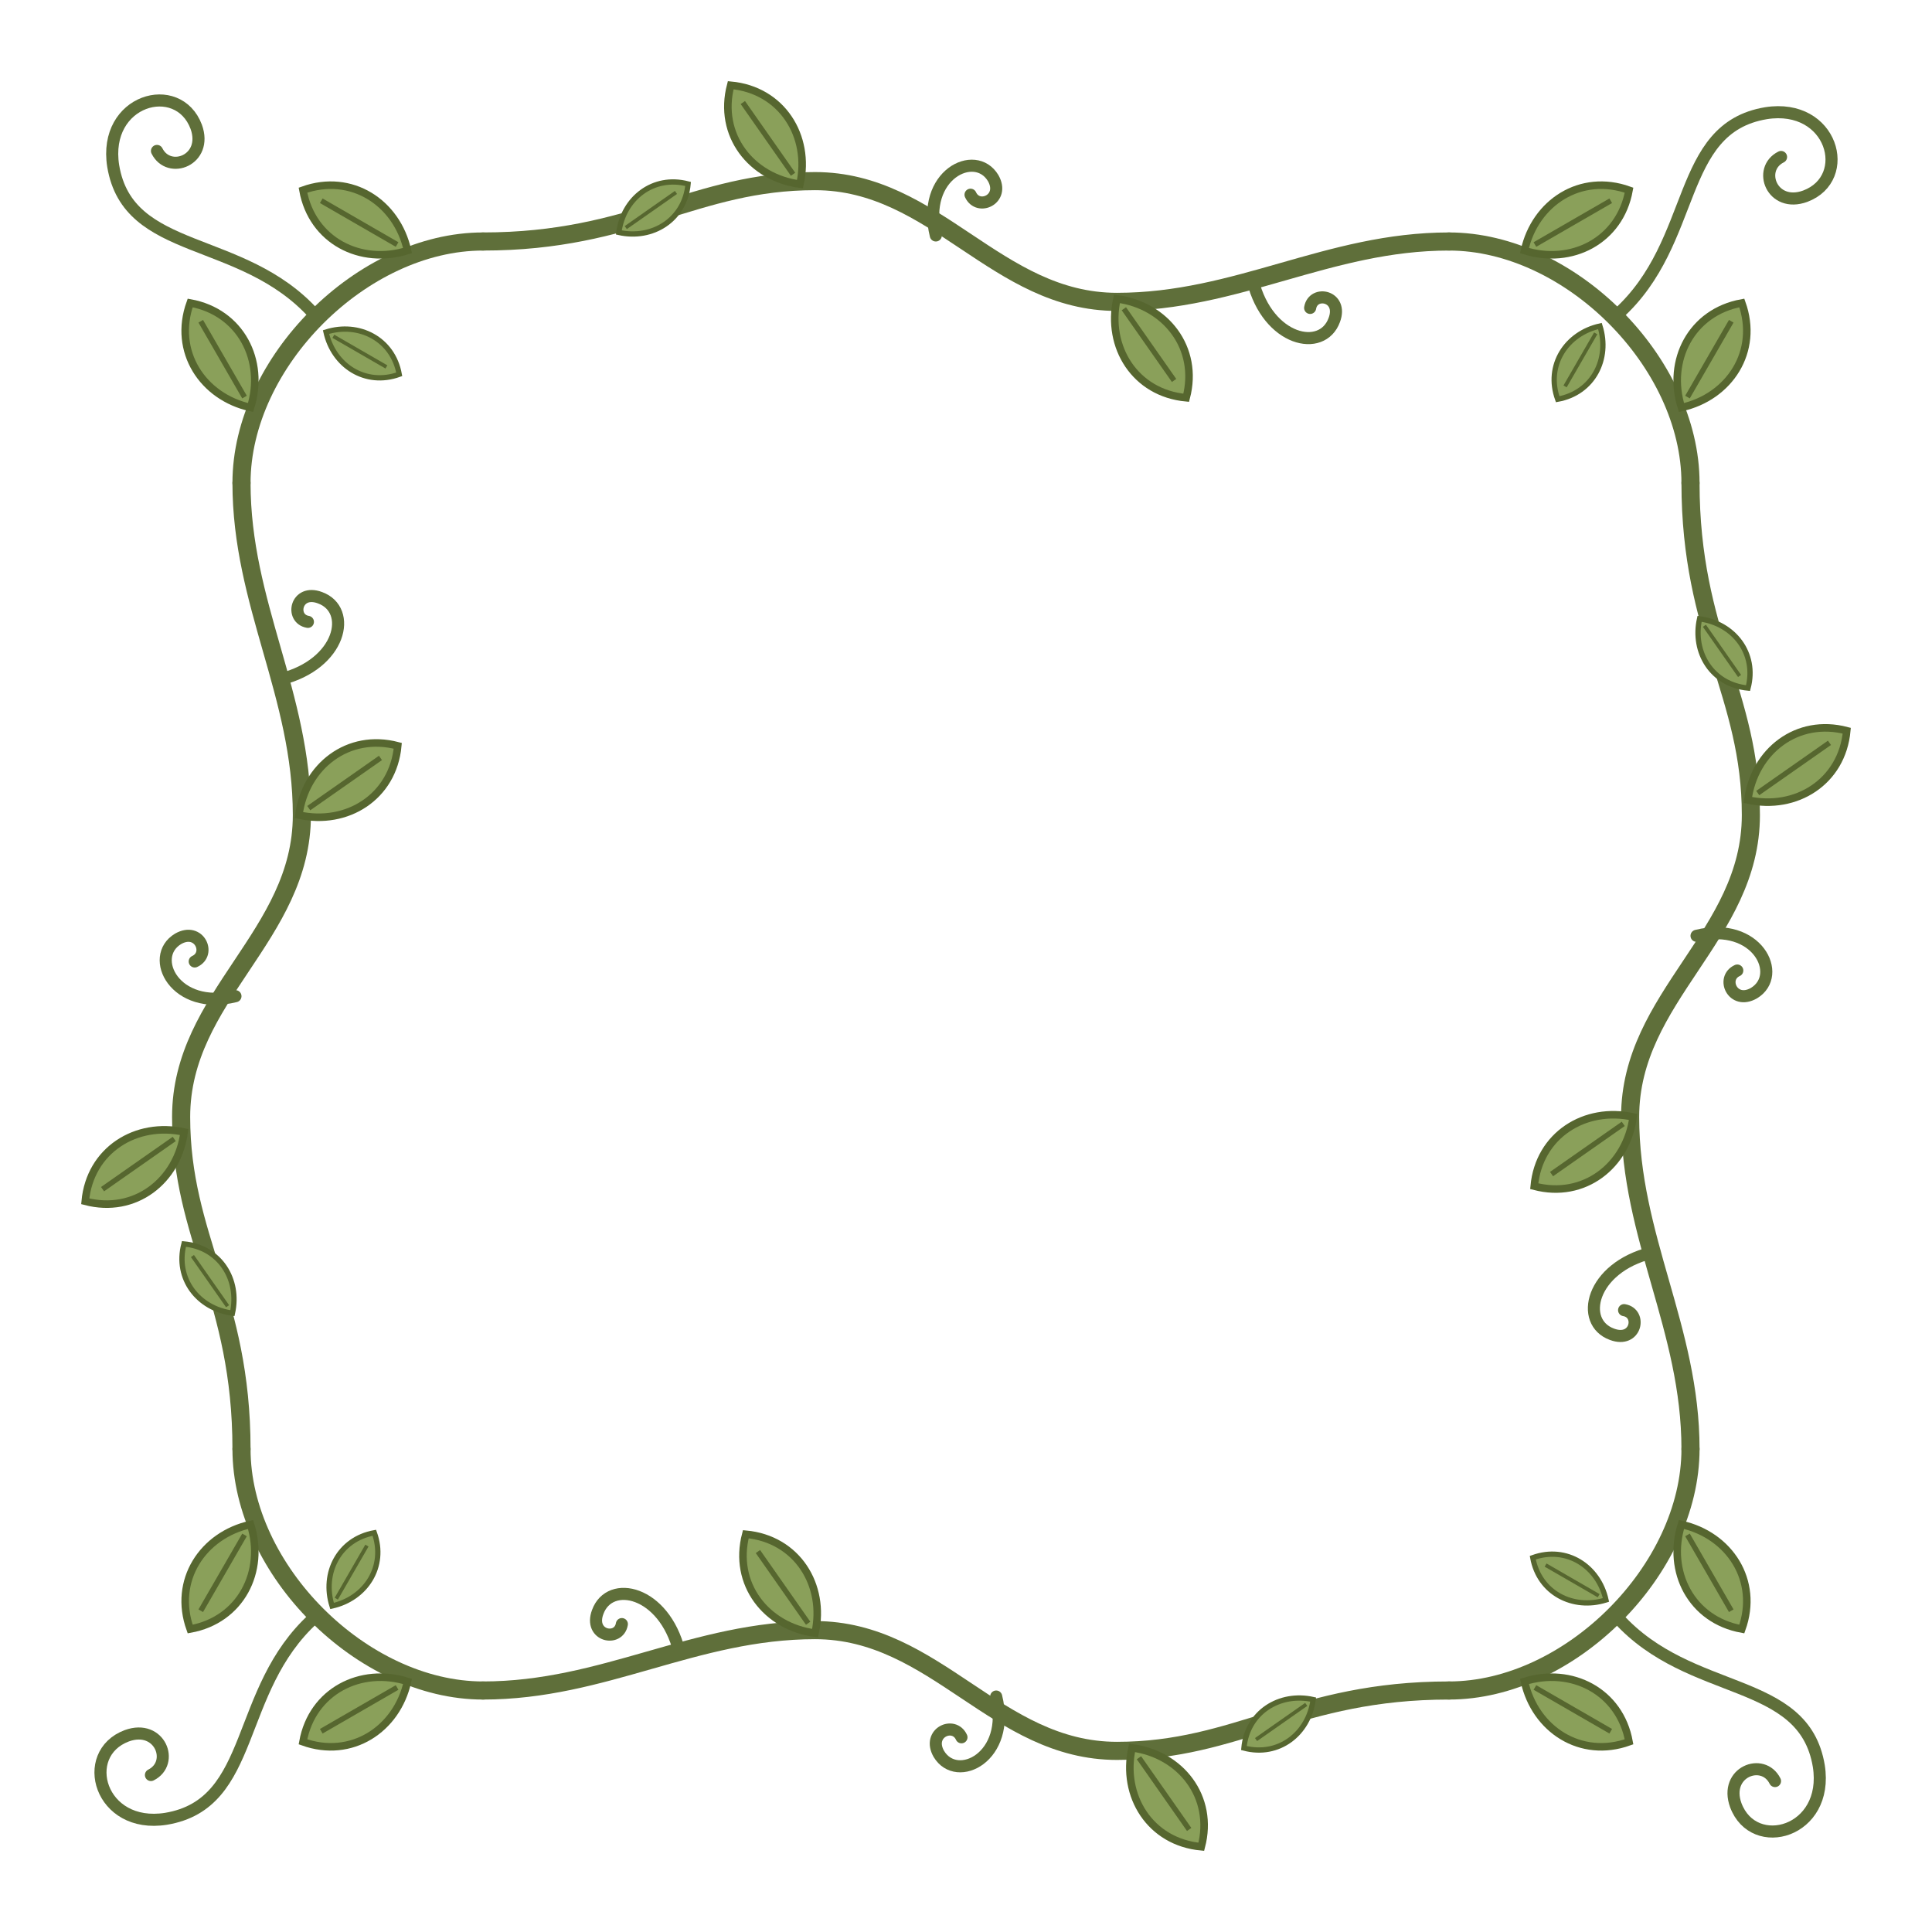
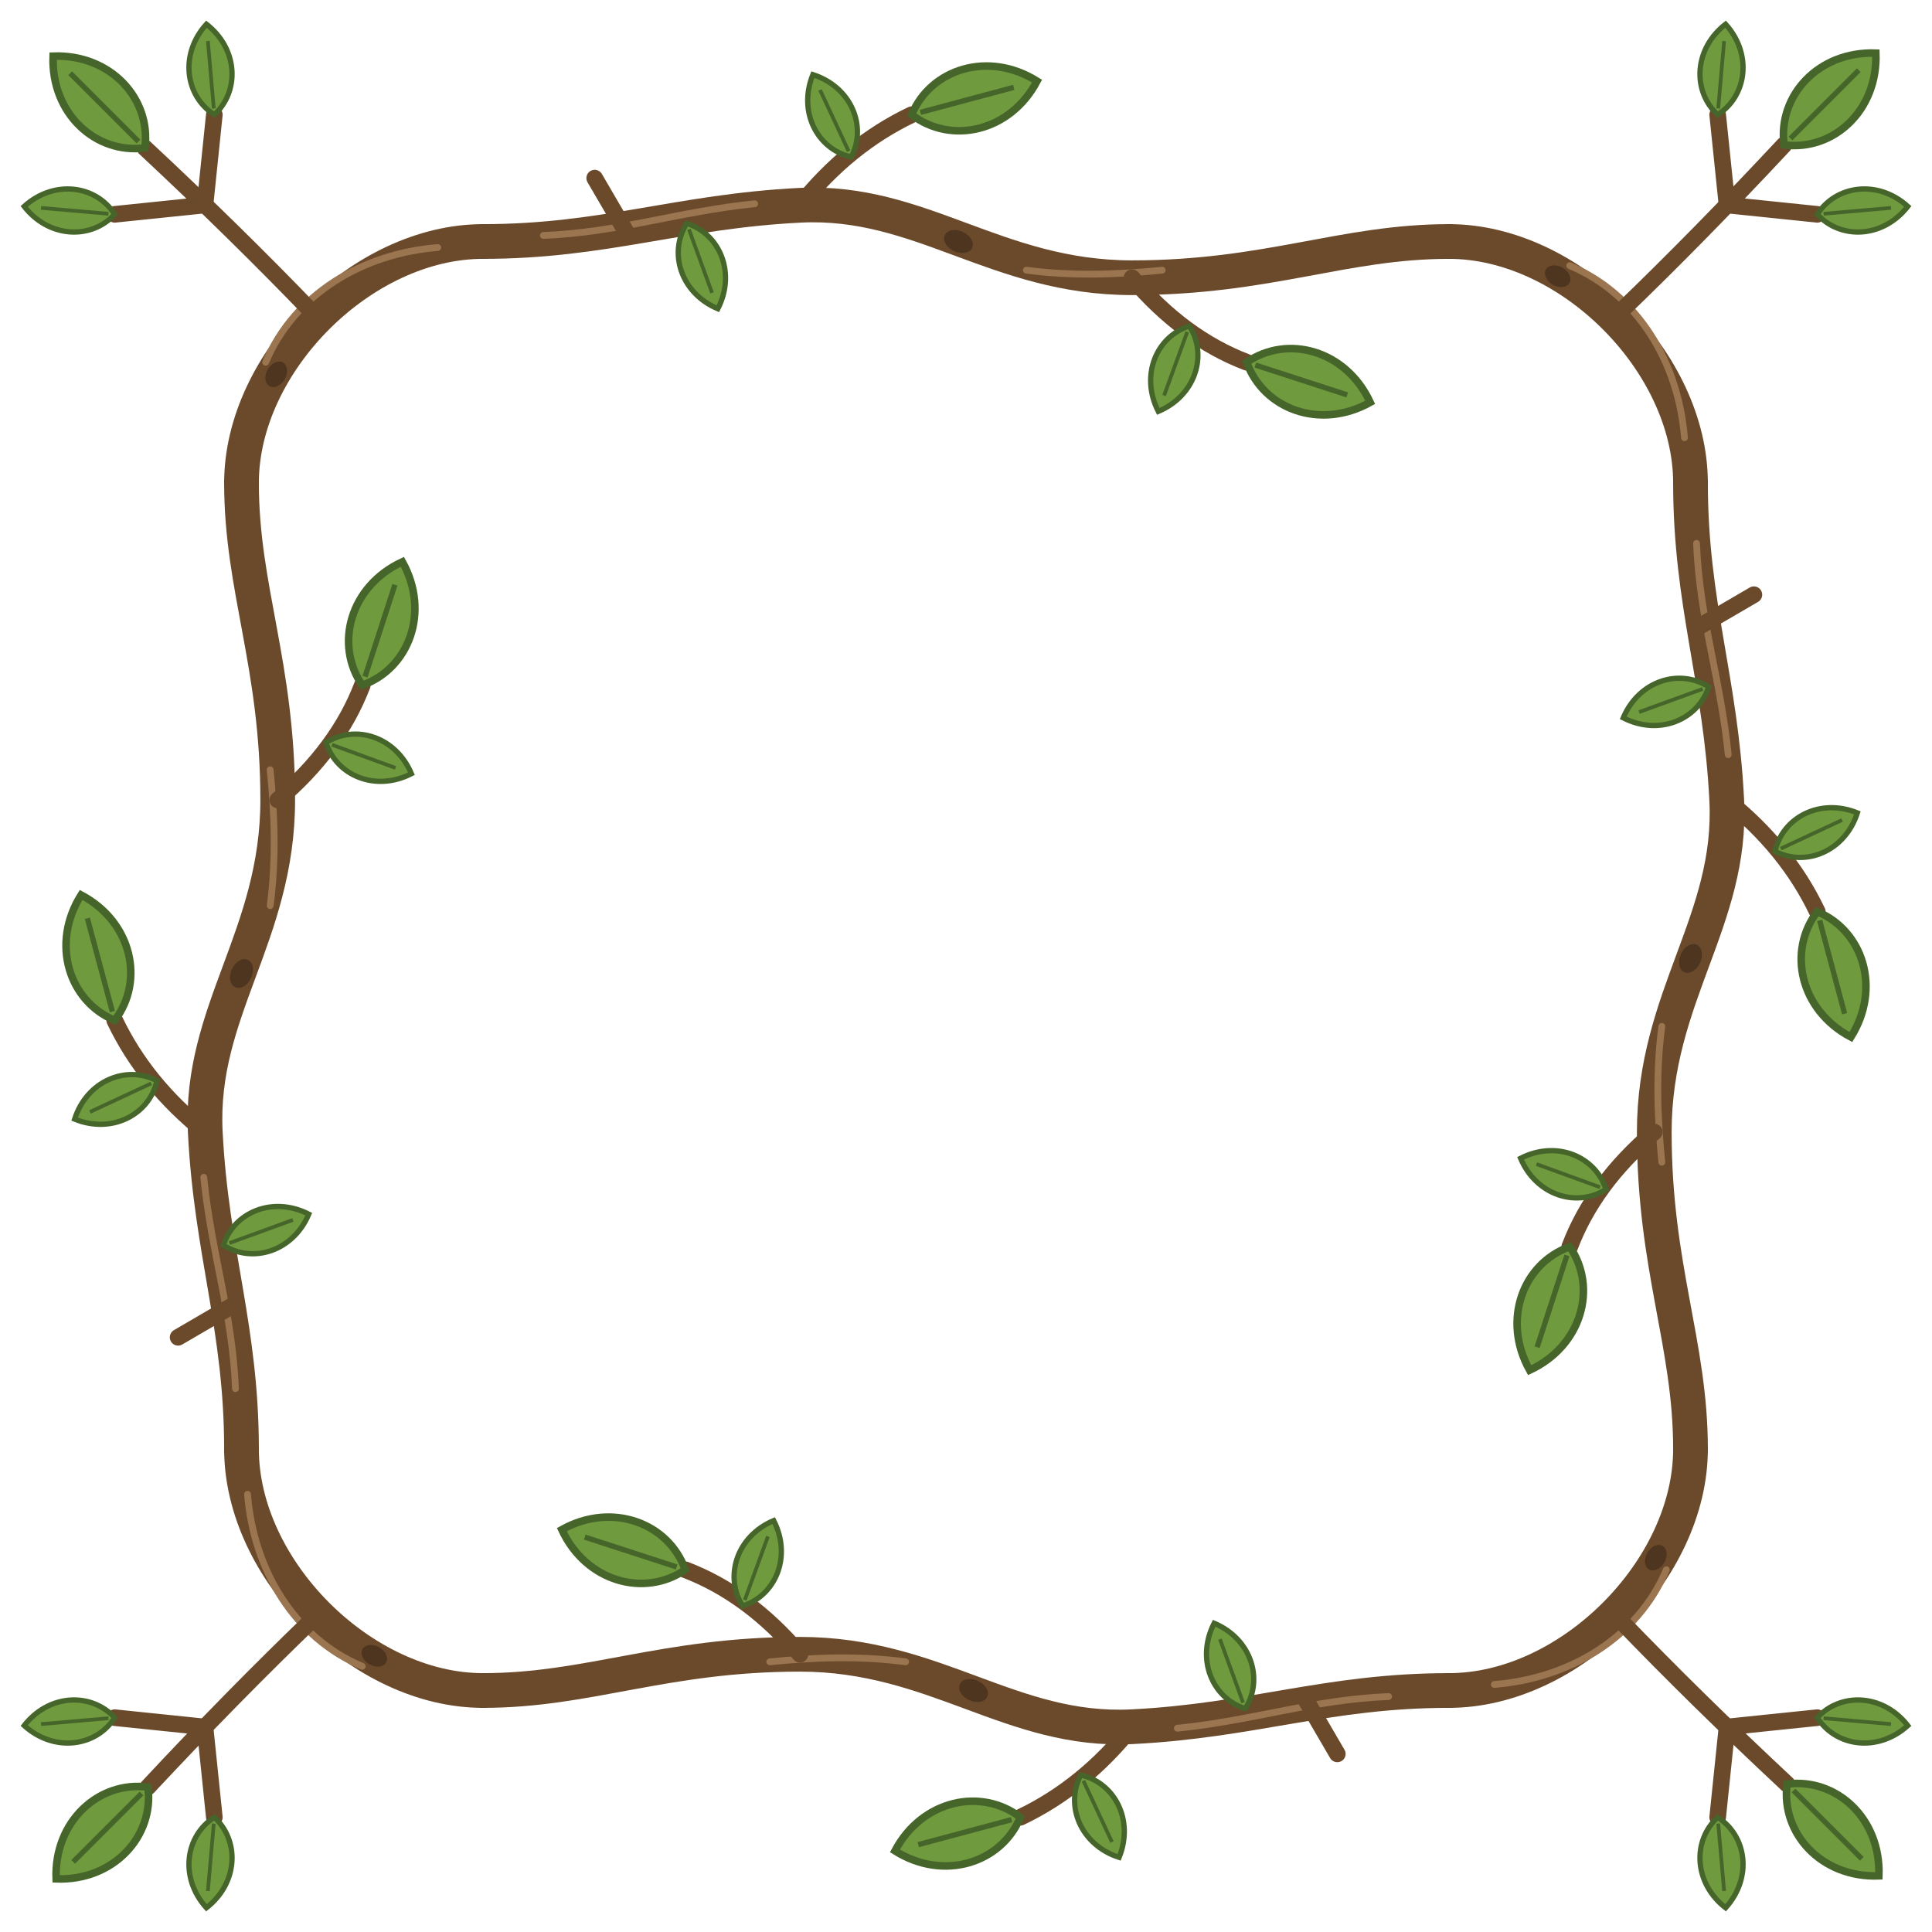
<svg xmlns="http://www.w3.org/2000/svg" xmlns:xlink="http://www.w3.org/1999/xlink" width="128" height="128" viewBox="0 0 128 128">
  <style>
-     .stem { fill: none; stroke: #5f6f3a; stroke-width: 1.2; stroke-linecap: round; }
-     .tendril { fill: none; stroke: #5f6f3a; stroke-width: 0.8; stroke-linecap: round; }
-     .leaf { fill: #8aa05a; stroke: #56662f; stroke-width: 0.5; }
-     .vein { fill: none; stroke: #56662f; stroke-width: 0.35; }
+     .branch { fill: none; stroke: #6b4a2b; stroke-width: 2.3; stroke-linecap: round; }
+     .twig { fill: none; stroke: #6b4a2b; stroke-width: 1.1; stroke-linecap: round; }
+     .bark { fill: none; stroke: #9a7550; stroke-width: 0.45; stroke-linecap: round; }
+     .knot { fill: #4e3520; }
+     .leaf { fill: #6f9a3e; stroke: #46652a; stroke-width: 0.5; }
+     .vein { fill: none; stroke: #46652a; stroke-width: 0.35; }
    @media (prefers-color-scheme: dark) {
-       .stem, .tendril { stroke: #8fa36a; }
-       .leaf { fill: #4f6436; stroke: #9fb878; }
-       .vein { stroke: #9fb878; }
+       .branch, .twig { stroke: #9c7651; }
+       .bark { stroke: #c49d72; }
+       .knot { fill: #6e4f33; }
+       .leaf { fill: #4f7a35; stroke: #8fbf6a; }
+       .vein { stroke: #8fbf6a; }
    }
  </style>
  <defs>
    <g id="leaf">
-       <path class="leaf" d="M0 0 C2.2 -2.4 5.8 -2.6 8 0 C5.8 2.6 2.2 2.4 0 0Z" />
-       <path class="vein" d="M0.8 0 L6.6 0" />
+       <path class="leaf" d="M0 0 C2 -2.6 6 -2.8 8.6 0 C6 2.8 2 2.6 0 0Z" />
+       <path class="vein" d="M0.6 0 L7 0" />
    </g>
    <g id="leaf-small" transform="scale(0.7)">
      <use href="#leaf" xlink:href="#leaf" />
    </g>
    <g id="edge">
-       <path class="stem" d="M0 16 C10 16 14 12 22 12 S34 20 42 20 S56 16 64 16" />
-       <use href="#leaf" xlink:href="#leaf" transform="translate(21 12.2) rotate(-125)" />
-       <use href="#leaf-small" xlink:href="#leaf-small" transform="translate(9 15.4) rotate(-35)" />
-       <use href="#leaf" xlink:href="#leaf" transform="translate(42 19.8) rotate(55)" />
-       <path class="tendril" d="M30 15.6 C29 11.6 32.6 9.8 33.8 11.8 C34.6 13.2 32.8 14 32.3 12.9" />
-       <path class="tendril" d="M51 18.6 C52 22.6 55.6 23.4 56.4 21.2 C57 19.6 55 19.2 54.8 20.4" />
+       <path class="branch" d="M0 16 C8 16 13 14 21 13.6 S34 18.4 43 18.4 S57 16 64 16" />
+       <path class="bark" d="M4 15.6 C9 15.4 13 14 18 13.5 M36 17.9 C39 18.3 42 18.2 45 17.9" />
+       <ellipse class="knot" cx="31.5" cy="16" rx="1" ry="0.7" transform="rotate(25 31.5 16)" />
+       <path class="twig" d="M9.5 15.4 L7.4 11.8" />
+       <use href="#leaf-small" xlink:href="#leaf-small" transform="translate(13.5 14.8) rotate(70)" />
+       <path class="twig" d="M21 13.6 Q24.2 9.6 28.4 7.6" />
+       <use href="#leaf" xlink:href="#leaf" transform="translate(28.4 7.6) rotate(-15)" />
+       <use href="#leaf-small" xlink:href="#leaf-small" transform="translate(24.4 10.4) rotate(-115)" />
+       <path class="twig" d="M43 18.4 Q46.4 22.4 50.6 24" />
+       <use href="#leaf" xlink:href="#leaf" transform="translate(50.6 24) rotate(18)" />
+       <use href="#leaf-small" xlink:href="#leaf-small" transform="translate(46.8 21.6) rotate(110)" />
    </g>
    <g id="corner">
-       <path class="stem" d="M32 16 C24 16 16 24 16 32" />
-       <path class="tendril" d="M20.8 20.8 C16 15.5 8.5 17 7.5 11 C6.8 6.6 11.8 5.2 13 8.4 C13.8 10.6 11.2 11.6 10.4 10" />
-       <use href="#leaf" xlink:href="#leaf" transform="translate(27 16.6) rotate(-150)" />
-       <use href="#leaf" xlink:href="#leaf" transform="translate(16.6 27) rotate(-120)" />
-       <use href="#leaf-small" xlink:href="#leaf-small" transform="translate(21.6 22) rotate(30)" />
+       <path class="branch" d="M32 16 C24 16 16 24 16 32" />
+       <path class="bark" d="M29 16.4 C24 16.8 19.5 19.5 17.6 24" />
+       <path class="twig" d="M20.7 20.7 Q15.6 15.4 9.6 9.8" />
+       <path class="twig" d="M13.6 13.4 L14.2 7.6" />
+       <path class="twig" d="M13.4 13.6 L7.6 14.2" />
+       <use href="#leaf" xlink:href="#leaf" transform="translate(9.6 9.8) rotate(-135)" />
+       <use href="#leaf-small" xlink:href="#leaf-small" transform="translate(14.2 7.6) rotate(-95)" />
+       <use href="#leaf-small" xlink:href="#leaf-small" transform="translate(7.6 14.2) rotate(-175)" />
+       <ellipse class="knot" cx="18.3" cy="24.8" rx="0.9" ry="0.65" transform="rotate(-60 18.3 24.8)" />
    </g>
  </defs>
  <use href="#corner" xlink:href="#corner" />
  <use href="#corner" xlink:href="#corner" transform="rotate(90 64 64)" />
  <use href="#corner" xlink:href="#corner" transform="rotate(180 64 64)" />
  <use href="#corner" xlink:href="#corner" transform="rotate(270 64 64)" />
  <use href="#edge" xlink:href="#edge" transform="translate(32 0)" />
  <use href="#edge" xlink:href="#edge" transform="rotate(90 64 64) translate(32 0)" />
  <use href="#edge" xlink:href="#edge" transform="rotate(180 64 64) translate(32 0)" />
  <use href="#edge" xlink:href="#edge" transform="rotate(270 64 64) translate(32 0)" />
</svg>
